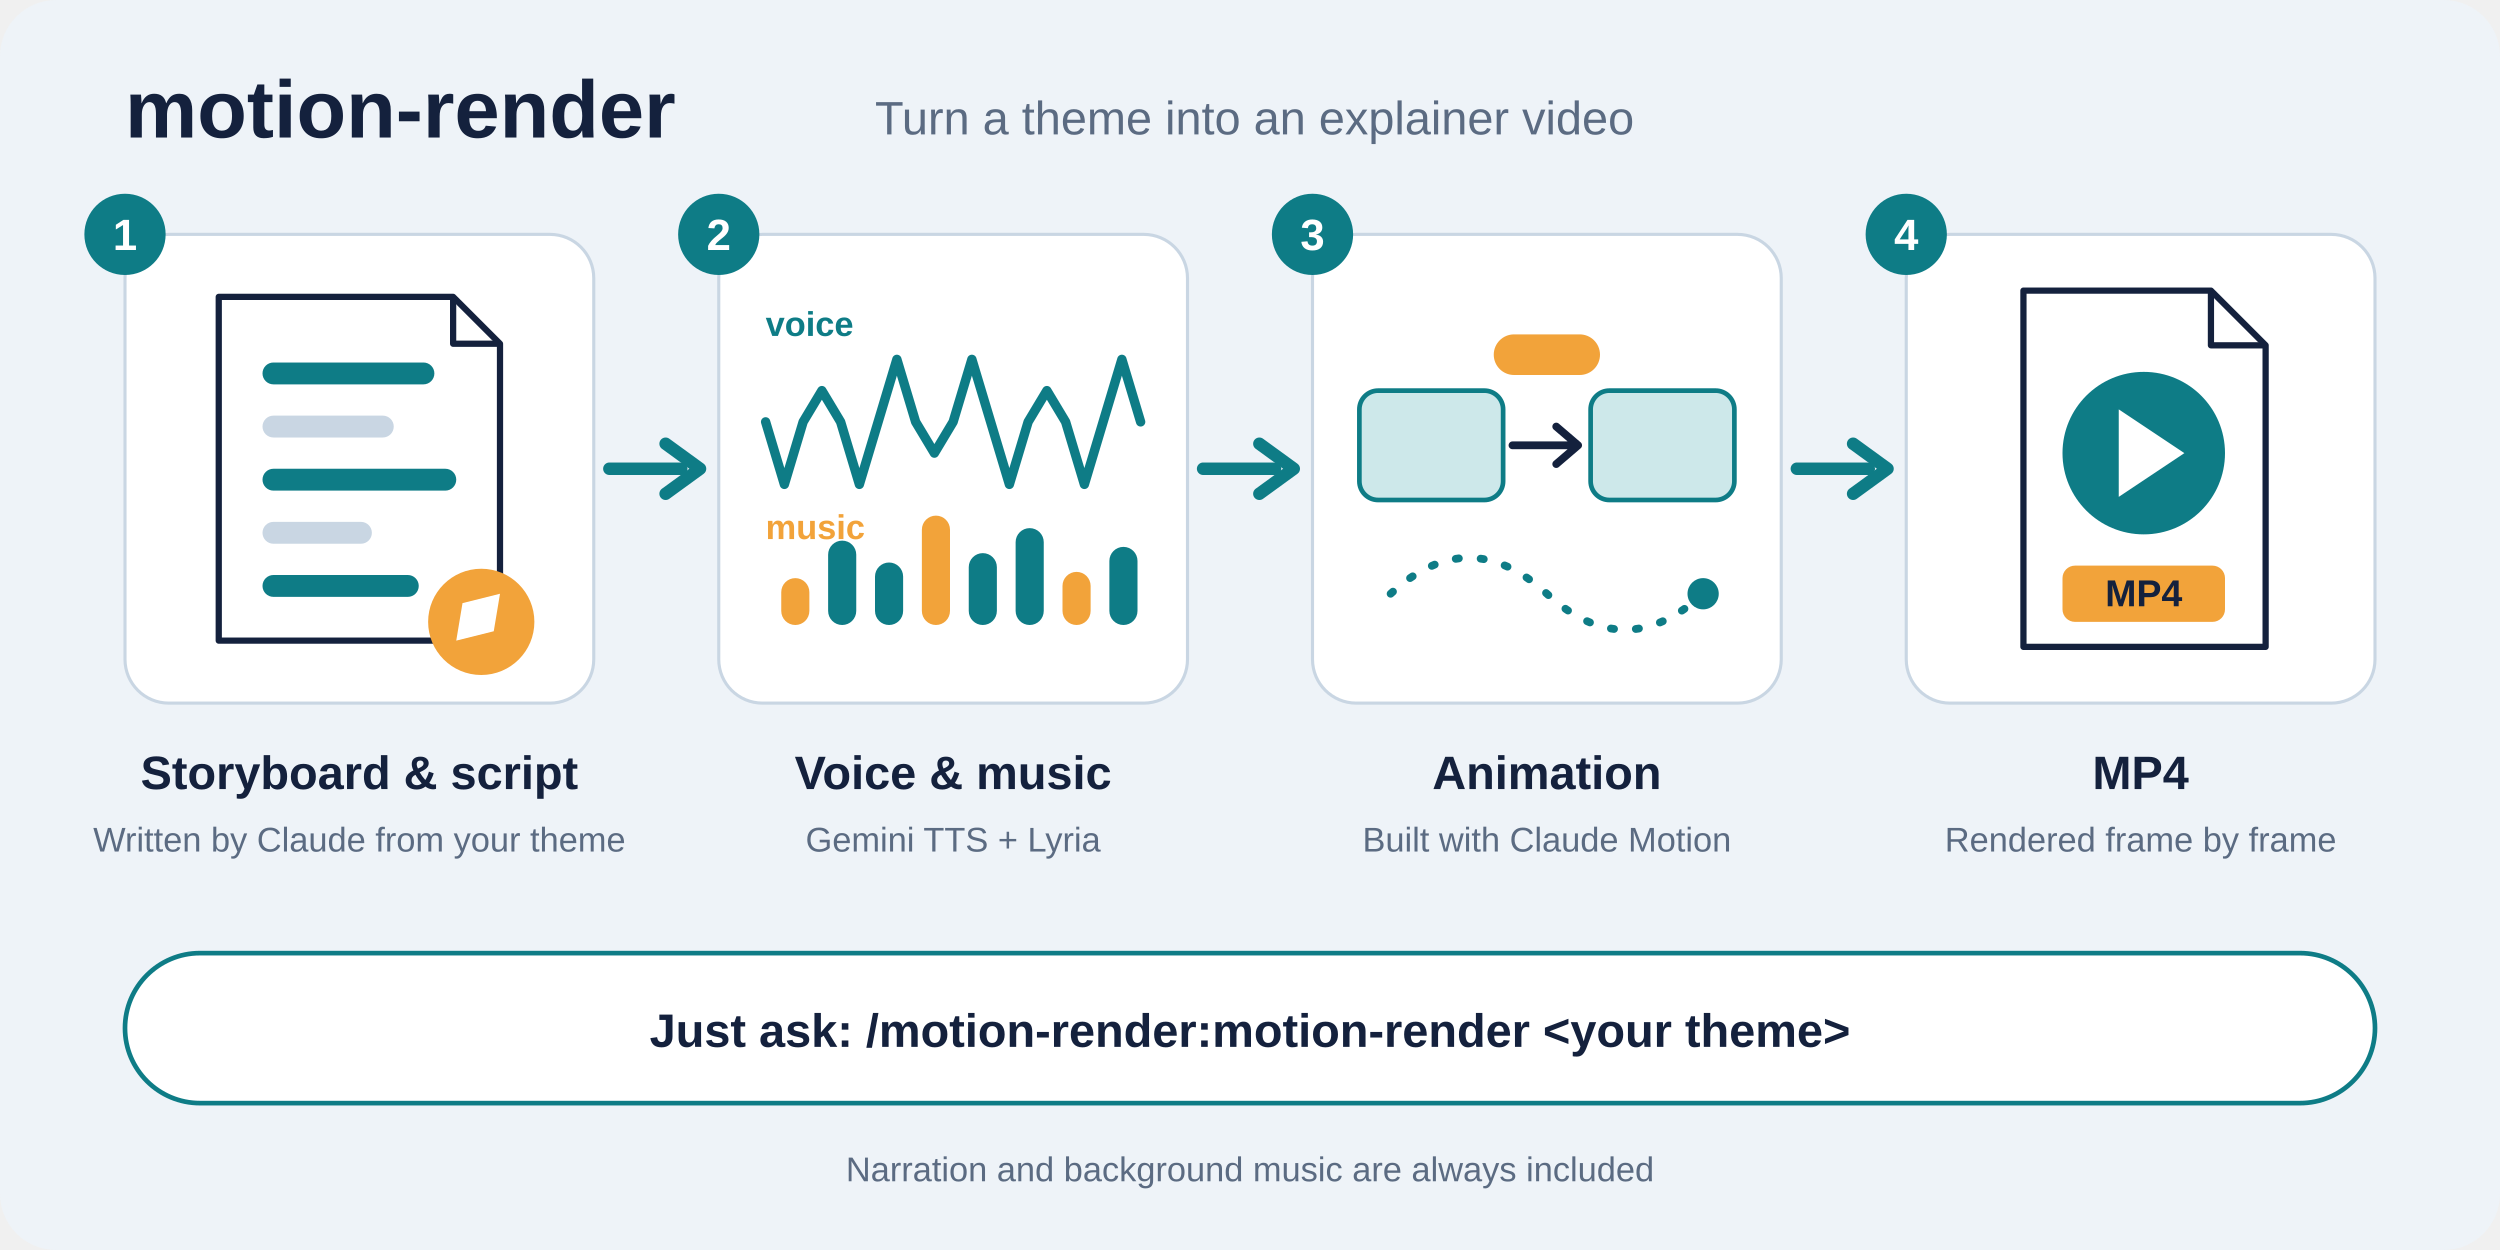
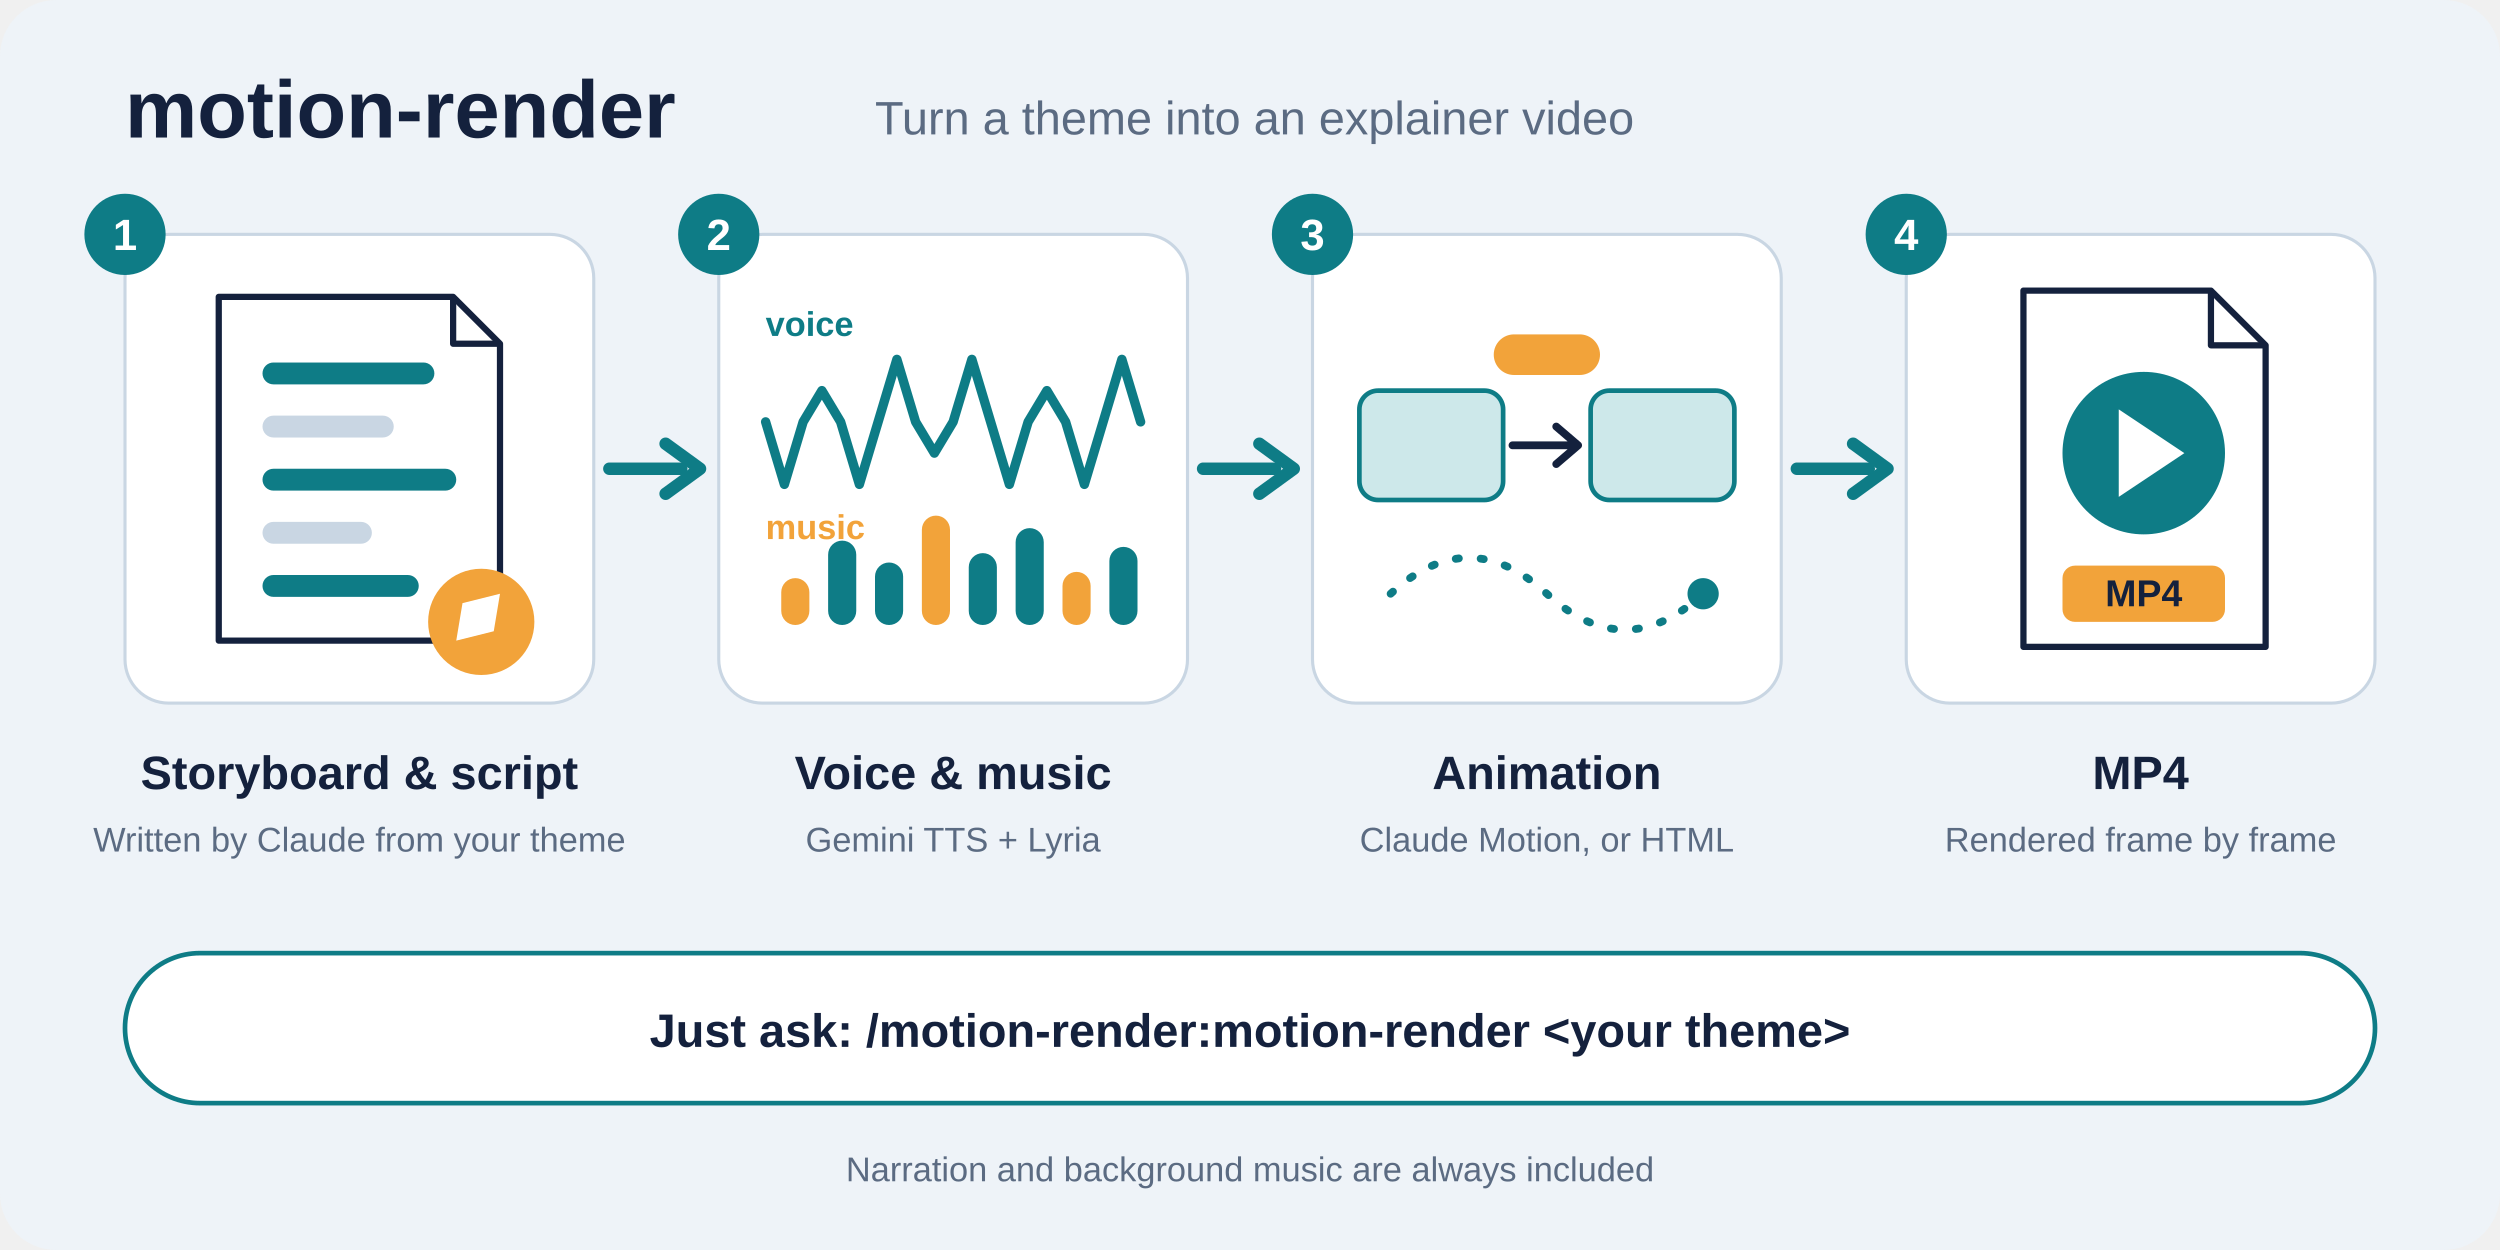
<svg xmlns="http://www.w3.org/2000/svg" width="1600" height="800" viewBox="0 0 1600 800" font-family="-apple-system,'Segoe UI','Helvetica Neue',Arial,sans-serif" role="img" aria-label="How motion-render works: Claude writes a storyboard and script from your theme, Gemini TTS and Lyria make the voice and music, Claude Motion builds the animation, and it is rendered frame by frame to MP4">
  <rect width="1600" height="800" rx="36" fill="#EEF3F8" />
  <text x="80" y="88" font-size="52" font-weight="800" fill="#14213D">motion-render</text>
  <text x="560" y="86" font-size="30" fill="#5B6B82">Turn a theme into an explainer video</text>
  <rect x="80" y="150" width="300" height="300" rx="28" fill="#FFFFFF" stroke="#C9D6E3" stroke-width="2" />
  <circle cx="80" cy="150" r="26" fill="#0E7C86" />
  <text x="80" y="160" text-anchor="middle" font-size="28" font-weight="700" fill="#FFFFFF">1</text>
  <path d="M140 190 H290 L320 220 V410 H140 Z" fill="#FFFFFF" stroke="#14213D" stroke-width="4" stroke-linejoin="round" />
  <path d="M290 190 V220 H320" fill="none" stroke="#14213D" stroke-width="4" stroke-linejoin="round" />
  <rect x="168" y="232" width="110" height="14" rx="7" fill="#0E7C86" />
  <rect x="168" y="266" width="84" height="14" rx="7" fill="#C9D6E3" />
  <rect x="168" y="300" width="124" height="14" rx="7" fill="#0E7C86" />
  <rect x="168" y="334" width="70" height="14" rx="7" fill="#C9D6E3" />
  <rect x="168" y="368" width="100" height="14" rx="7" fill="#0E7C86" />
  <circle cx="308" cy="398" r="34" fill="#F2A33A" />
  <path d="M292 410 L296 386 L320 380 L316 404 Z" fill="#FFFFFF" />
  <text x="230" y="505" text-anchor="middle" font-size="30" font-weight="700" fill="#14213D">Storyboard &amp; script</text>
  <text x="230" y="545" text-anchor="middle" font-size="22" fill="#5B6B82">Written by Claude from your theme</text>
  <rect x="460" y="150" width="300" height="300" rx="28" fill="#FFFFFF" stroke="#C9D6E3" stroke-width="2" />
  <circle cx="460" cy="150" r="26" fill="#0E7C86" />
  <text x="460" y="160" text-anchor="middle" font-size="28" font-weight="700" fill="#FFFFFF">2</text>
  <polyline points="490,270.0 502,310 514,270 526,250.0 538,270 550,310 562,270.0 574,230 586,270 598,290.0 610,270 622,230 634,270.0 646,310 658,270 670,250.0 682,270 694,310 706,270.0 718,230 730,270" fill="none" stroke="#0E7C86" stroke-width="6" stroke-linecap="round" stroke-linejoin="round" />
  <text x="490" y="215" font-size="22" font-weight="700" fill="#0E7C86">voice</text>
  <rect x="500" y="370" width="18" height="30" rx="9" fill="#F2A33A" />
  <rect x="530" y="346" width="18" height="54" rx="9" fill="#0E7C86" />
  <rect x="560" y="360" width="18" height="40" rx="9" fill="#0E7C86" />
  <rect x="590" y="330" width="18" height="70" rx="9" fill="#F2A33A" />
  <rect x="620" y="354" width="18" height="46" rx="9" fill="#0E7C86" />
  <rect x="650" y="338" width="18" height="62" rx="9" fill="#0E7C86" />
  <rect x="680" y="366" width="18" height="34" rx="9" fill="#F2A33A" />
  <rect x="710" y="350" width="18" height="50" rx="9" fill="#0E7C86" />
  <text x="490" y="345" font-size="22" font-weight="700" fill="#F2A33A">music</text>
  <text x="610" y="505" text-anchor="middle" font-size="30" font-weight="700" fill="#14213D">Voice &amp; music</text>
  <text x="610" y="545" text-anchor="middle" font-size="22" fill="#5B6B82">Gemini TTS + Lyria</text>
  <rect x="840" y="150" width="300" height="300" rx="28" fill="#FFFFFF" stroke="#C9D6E3" stroke-width="2" />
  <circle cx="840" cy="150" r="26" fill="#0E7C86" />
  <text x="840" y="160" text-anchor="middle" font-size="28" font-weight="700" fill="#FFFFFF">3</text>
  <rect x="870" y="250" width="92" height="70" rx="12" fill="#CDE8EA" stroke="#0E7C86" stroke-width="3" />
  <rect x="1018" y="250" width="92" height="70" rx="12" fill="#CDE8EA" stroke="#0E7C86" stroke-width="3" />
  <path d="M968 285 H1008 M996 273 L1010 285 L996 297" fill="none" stroke="#14213D" stroke-width="5" stroke-linecap="round" stroke-linejoin="round" />
  <rect x="956" y="214" width="68" height="26" rx="13" fill="#F2A33A" />
  <path d="M890 380 q50 -46 100 0 t100 0" fill="none" stroke="#0E7C86" stroke-width="5" stroke-linecap="round" stroke-dasharray="2 14" />
  <circle cx="1090" cy="380" r="10" fill="#0E7C86" />
  <text x="990" y="505" text-anchor="middle" font-size="30" font-weight="700" fill="#14213D">Animation</text>
-   <text x="990" y="545" text-anchor="middle" font-size="22" fill="#5B6B82">Built with Claude Motion</text>
+   <text x="990" y="545" text-anchor="middle" font-size="22" fill="#5B6B82">Claude Motion, or HTML</text>
  <rect x="1220" y="150" width="300" height="300" rx="28" fill="#FFFFFF" stroke="#C9D6E3" stroke-width="2" />
  <circle cx="1220" cy="150" r="26" fill="#0E7C86" />
  <text x="1220" y="160" text-anchor="middle" font-size="28" font-weight="700" fill="#FFFFFF">4</text>
  <path d="M1295 186 H1415 L1450 221 V414 H1295 Z" fill="#FFFFFF" stroke="#14213D" stroke-width="4" stroke-linejoin="round" />
  <path d="M1415 186 V221 H1450" fill="none" stroke="#14213D" stroke-width="4" stroke-linejoin="round" />
  <circle cx="1372" cy="290" r="52" fill="#0E7C86" />
  <path d="M1356 262 L1398 290 L1356 318 Z" fill="#FFFFFF" />
  <rect x="1320" y="362" width="104" height="36" rx="8" fill="#F2A33A" />
  <text x="1372" y="388" text-anchor="middle" font-size="24" font-weight="800" fill="#14213D">MP4</text>
  <text x="1370" y="505" text-anchor="middle" font-size="30" font-weight="700" fill="#14213D">MP4</text>
  <text x="1370" y="545" text-anchor="middle" font-size="22" fill="#5B6B82">Rendered frame by frame</text>
  <path d="M390 300 H436" stroke="#0E7C86" stroke-width="8" stroke-linecap="round" />
  <path d="M426 284 L448 300 L426 316" fill="none" stroke="#0E7C86" stroke-width="8" stroke-linecap="round" stroke-linejoin="round" />
  <path d="M770 300 H816" stroke="#0E7C86" stroke-width="8" stroke-linecap="round" />
  <path d="M806 284 L828 300 L806 316" fill="none" stroke="#0E7C86" stroke-width="8" stroke-linecap="round" stroke-linejoin="round" />
  <path d="M1150 300 H1196" stroke="#0E7C86" stroke-width="8" stroke-linecap="round" />
  <path d="M1186 284 L1208 300 L1186 316" fill="none" stroke="#0E7C86" stroke-width="8" stroke-linecap="round" stroke-linejoin="round" />
  <rect x="80" y="610" width="1440" height="96" rx="48" fill="#FFFFFF" stroke="#0E7C86" stroke-width="3" />
  <text x="800" y="670" text-anchor="middle" font-size="30" font-weight="700" fill="#14213D">Just ask: /motion-render:motion-render &lt;your theme&gt;</text>
  <text x="800" y="756" text-anchor="middle" font-size="22" fill="#5B6B82">Narration and background music are always included</text>
</svg>
